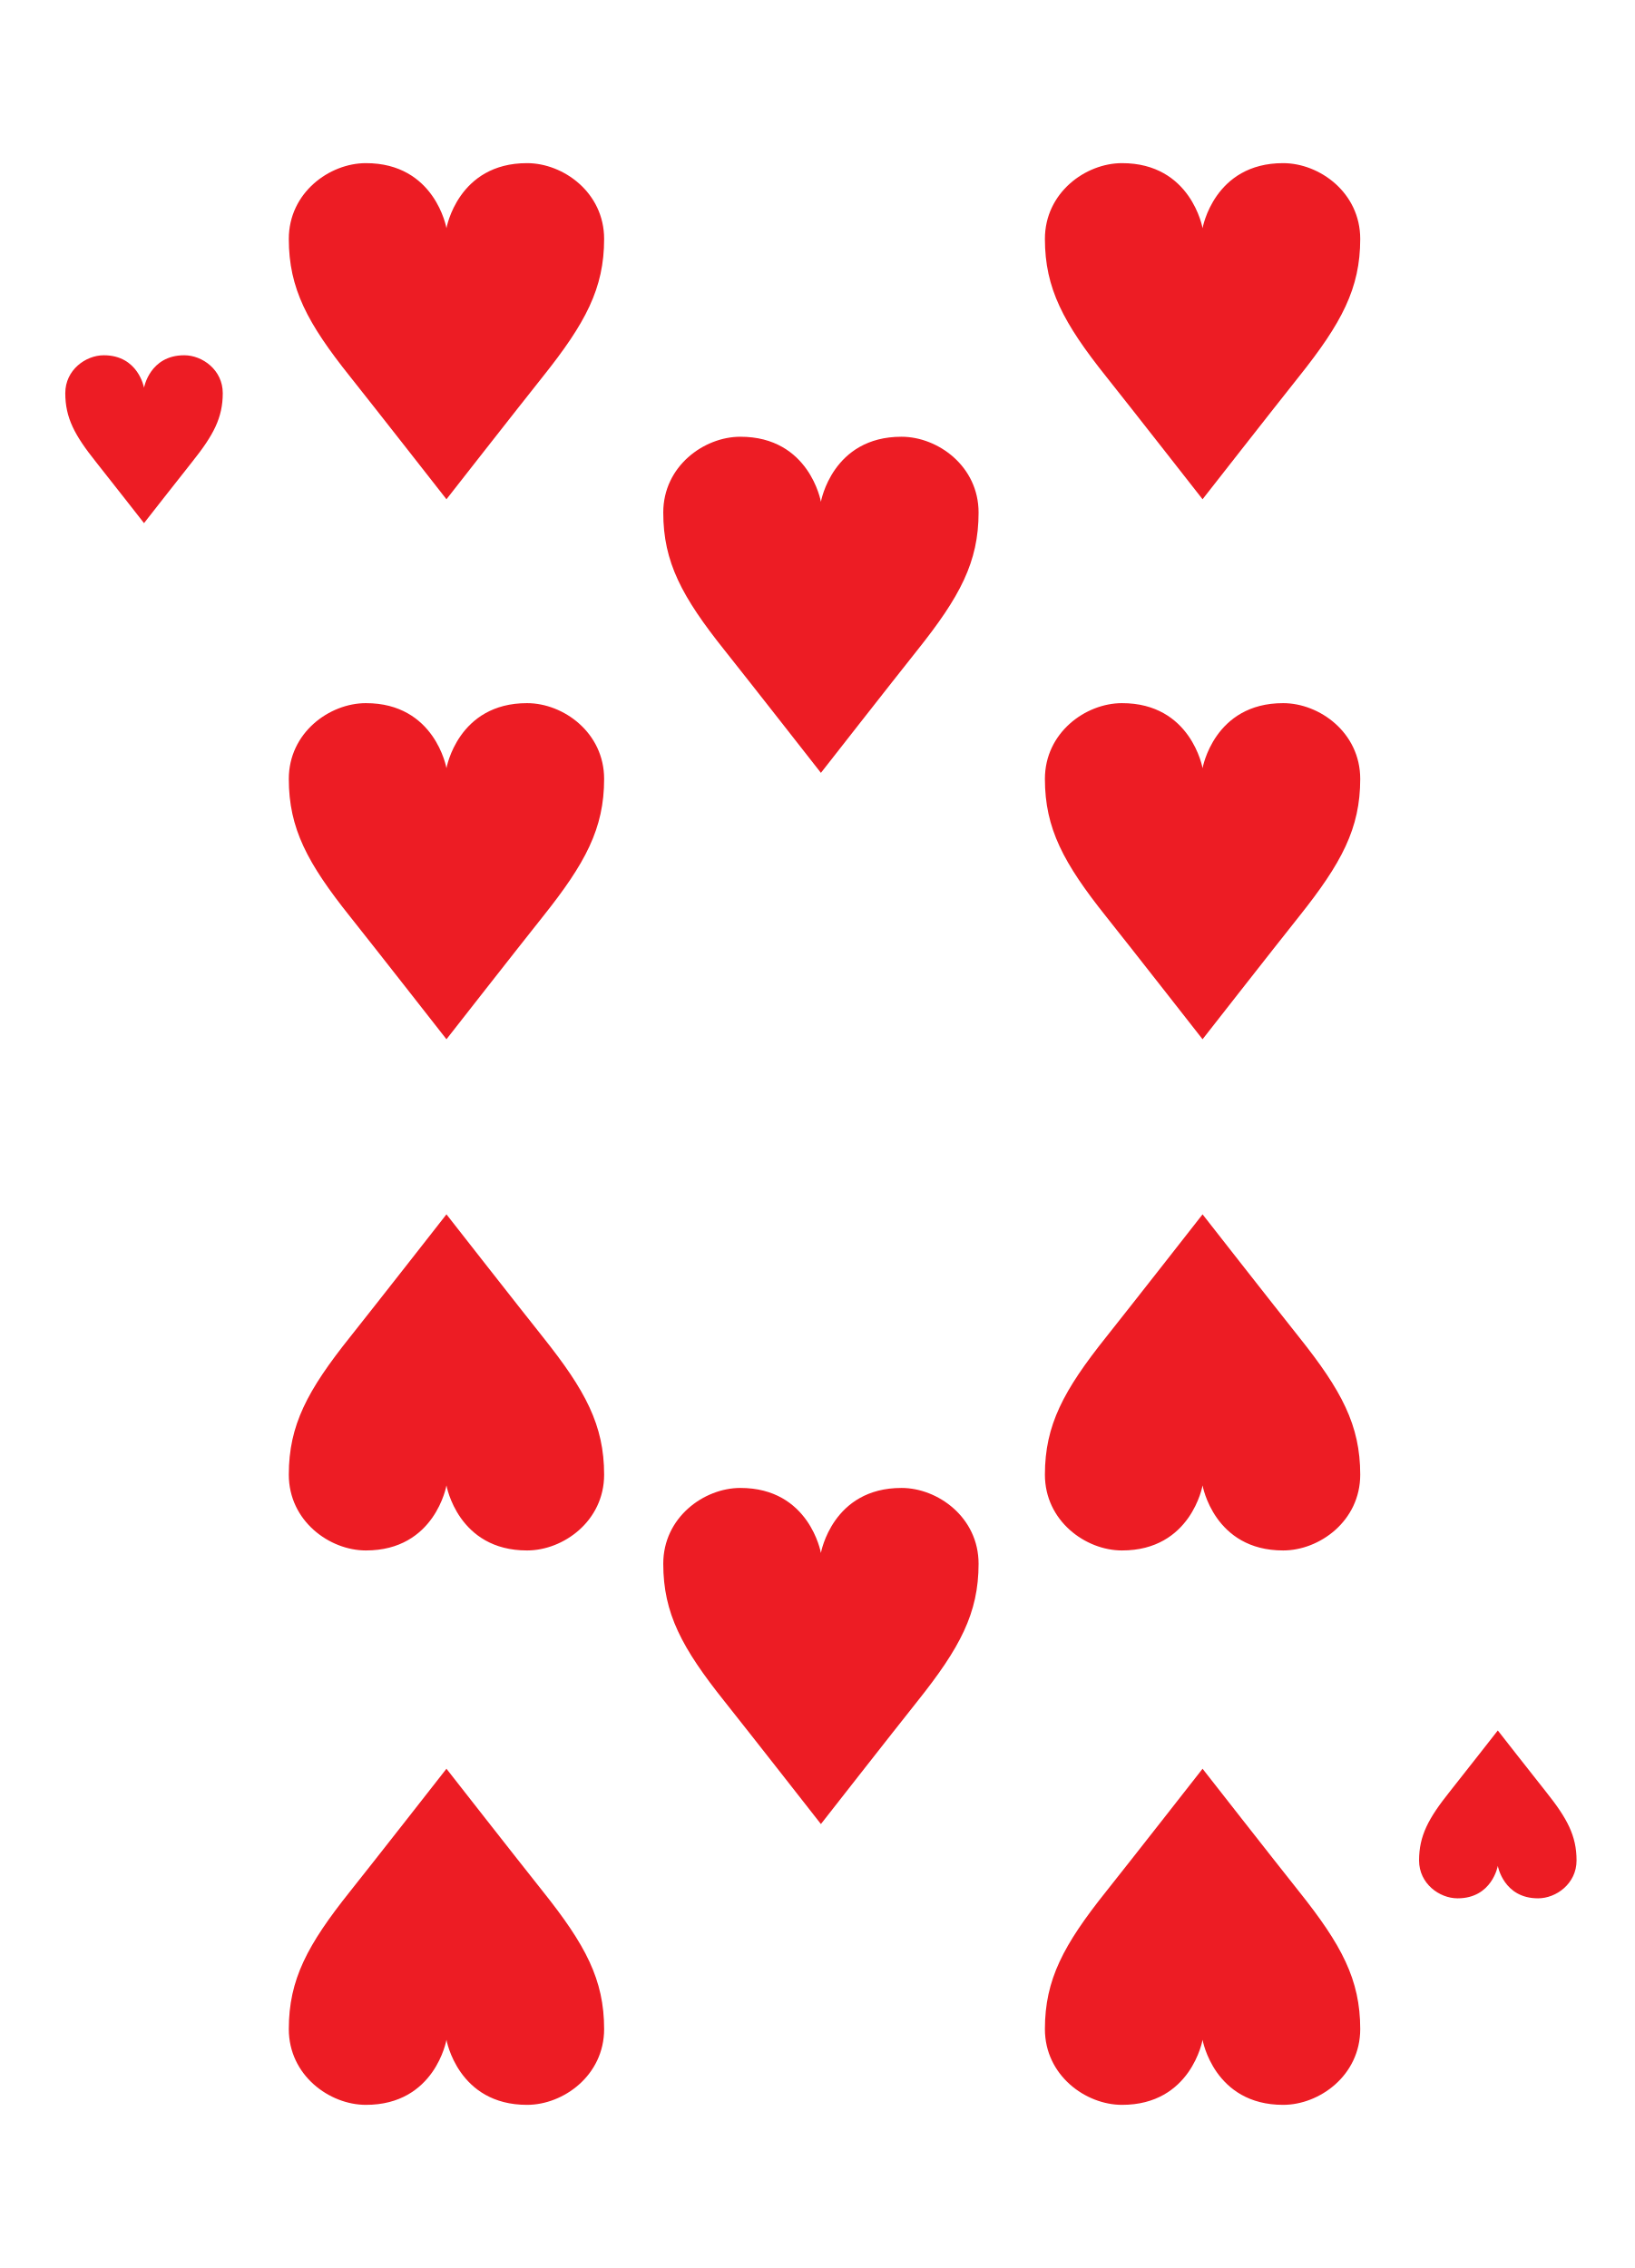
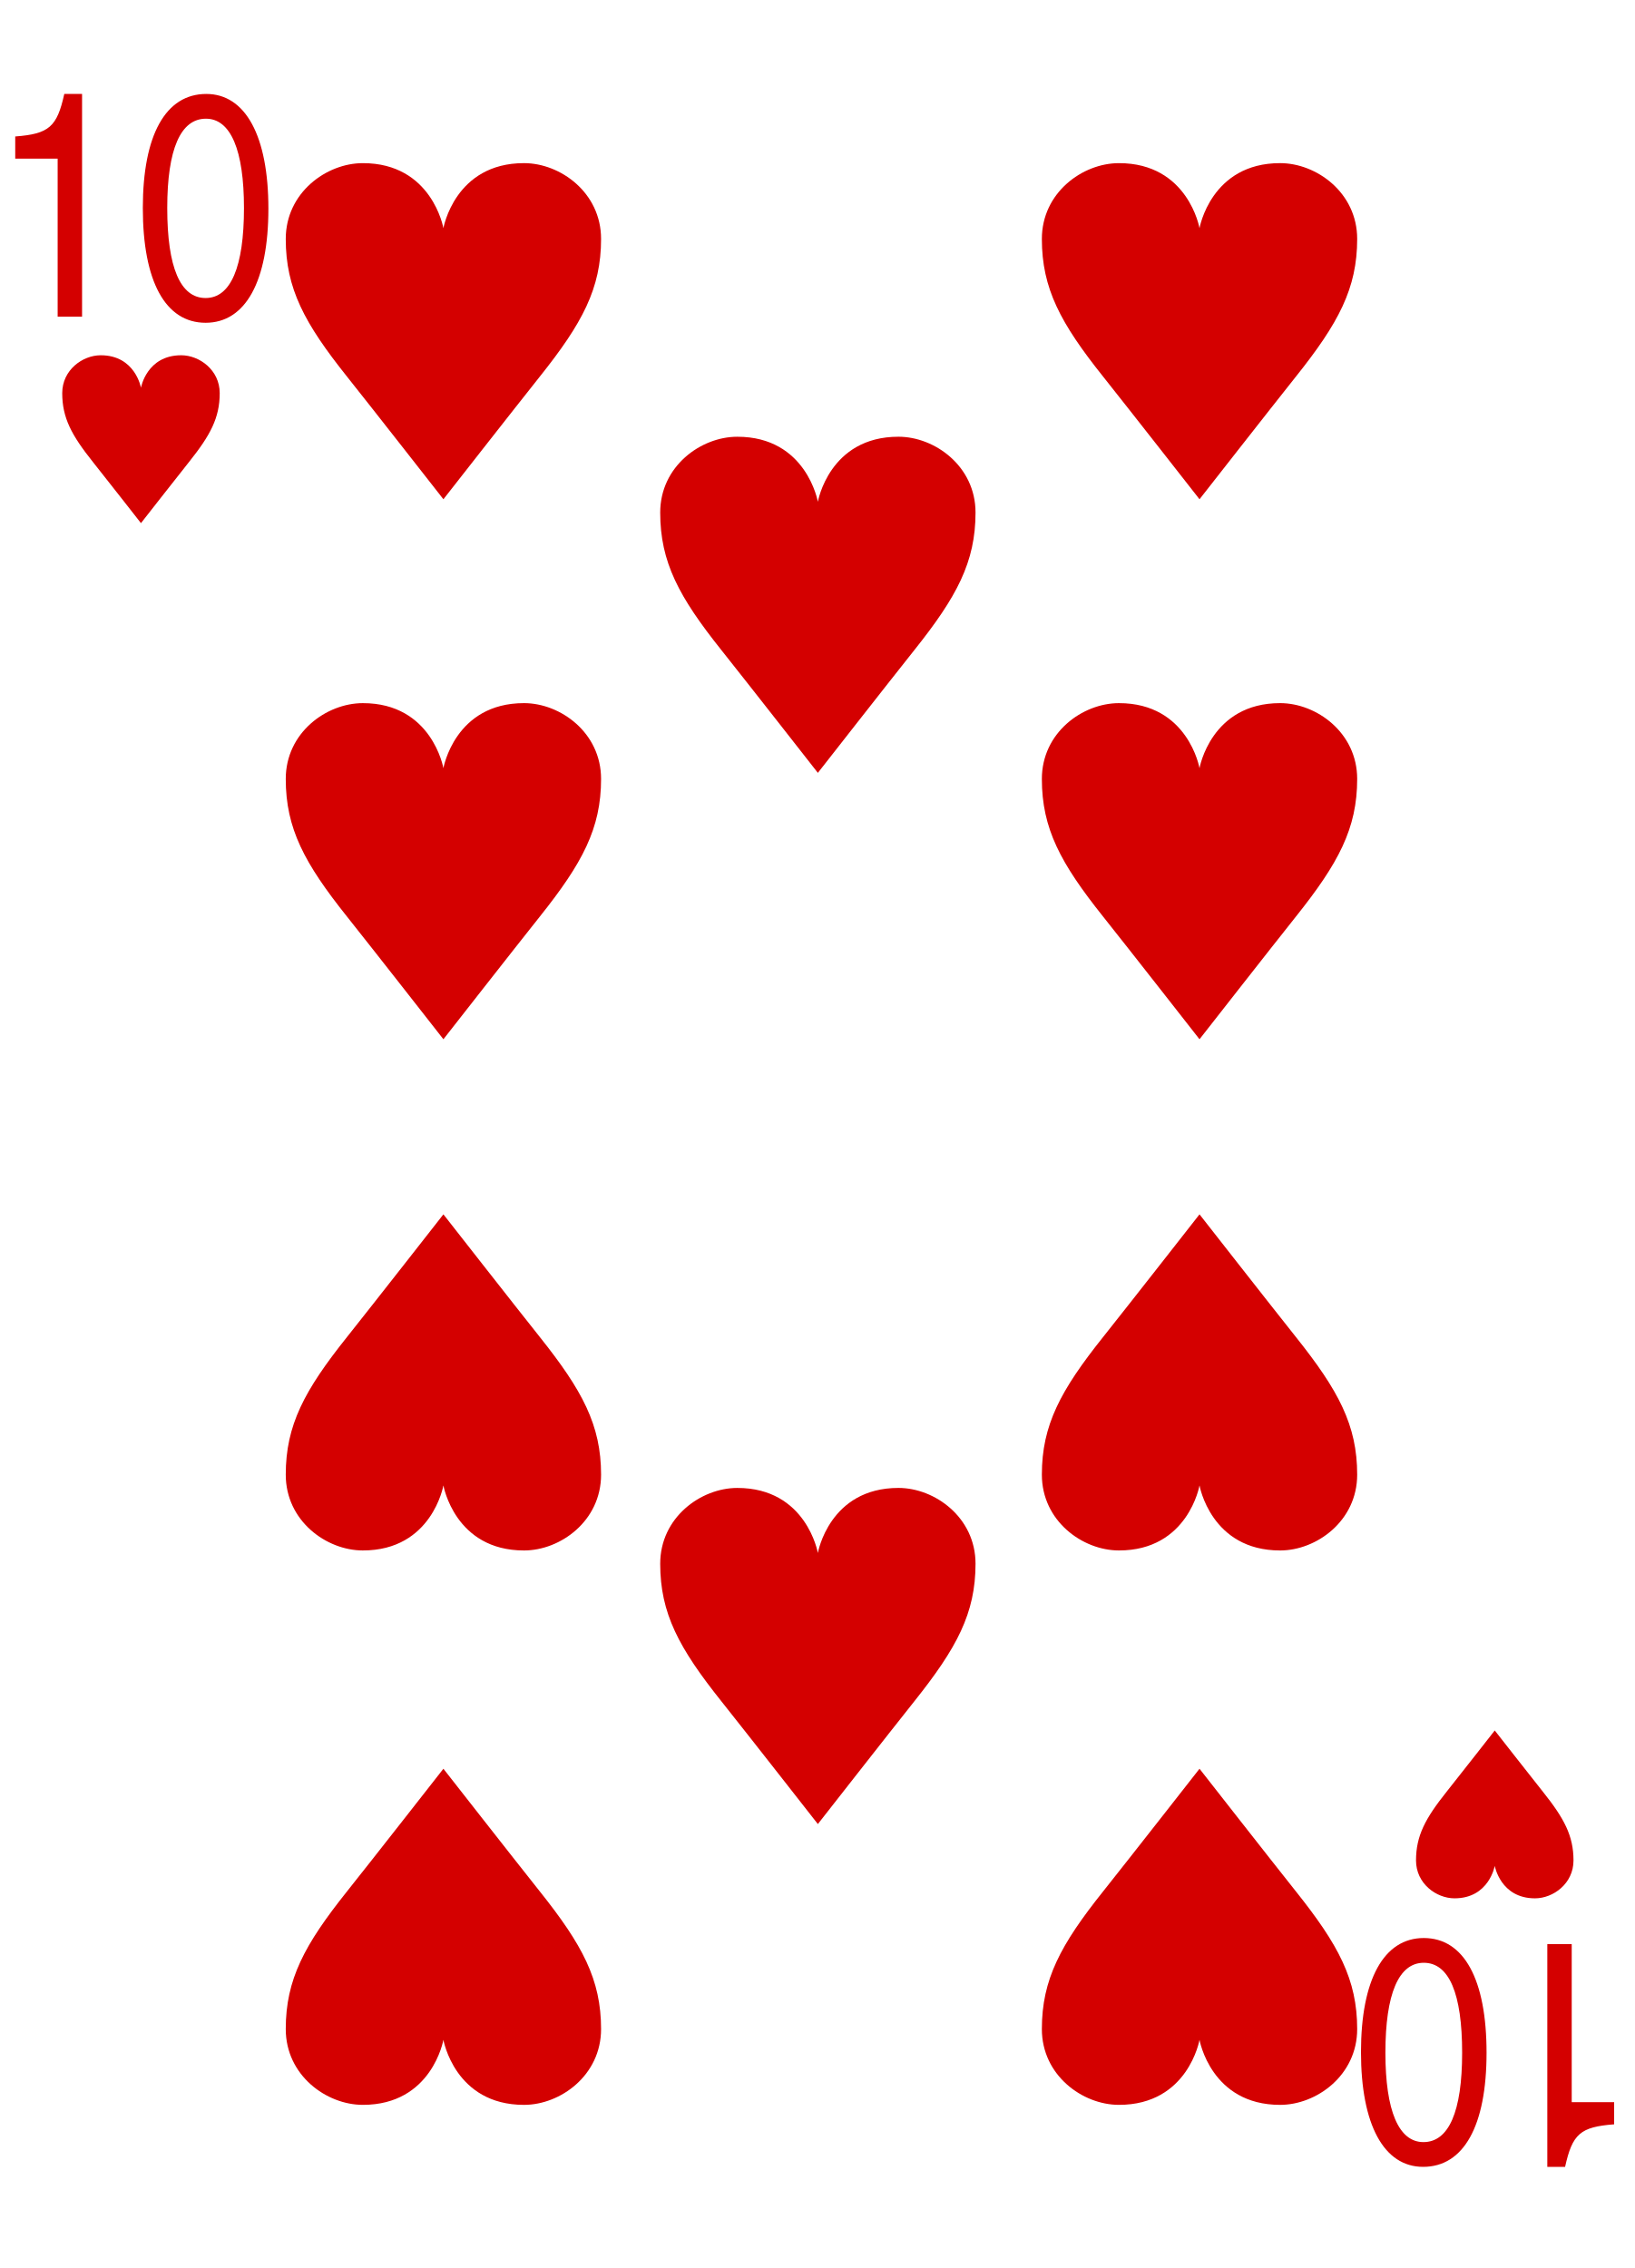
- <svg xmlns="http://www.w3.org/2000/svg" xmlns:xlink="http://www.w3.org/1999/xlink" version="1.1" x="0px" y="0px" width="227px" height="315px" viewBox="0 0 227 315" enable-background="new 0 0 227 315" xml:space="preserve">
-   <symbol id="clubs" viewBox="-11.089 -11.846 22.179 23.691">
-     <path d="M0.076-11.846h-2.951c0,0,2.019,4.262,2.019,7.857c0,0.711-0.403,0.53-0.46,0.004c-0.217-1.981-1.856-4.288-4.857-4.168   c-3.653,0.145-4.915,2.93-4.915,5.221c0,1.702,0.89,5.168,4.671,5.309c1.202,0.045,2.285-0.327,2.925-0.875   c0.473-0.405,0.691-0.164,0.19,0.405c-0.35,0.398-1.975,1.813-1.903,4.629C-5.07,11.844,0,11.846,0,11.846s5.071-0.001,5.207-5.309   c0.072-2.816-1.553-4.231-1.903-4.629c-0.5-0.569-0.283-0.81,0.19-0.405c0.64,0.548,1.723,0.919,2.925,0.875   c3.78-0.141,4.67-3.607,4.67-5.309c0-2.291-1.262-5.076-4.915-5.221c-3-0.119-4.641,2.188-4.857,4.168   C1.26-3.458,0.856-3.277,0.856-3.989c0-3.595,2.019-7.857,2.019-7.857h-2.95" />
+ <svg xmlns="http://www.w3.org/2000/svg" xmlns:xlink="http://www.w3.org/1999/xlink" width="227" height="315" viewBox="0 0 227 315">
+   <symbol id="a" viewBox="-10.934 -11.657 21.868 23.314">
+     <path fill="#D40000" d="M0-11.657s4.999 6.392 6.686 8.509C9.635.55 10.935 2.963 10.935 6.399c0 3.217-2.825 5.256-5.339 5.259C.787 11.664 0 7.146 0 7.146s-.787 4.518-5.595 4.511c-2.515-.003-5.339-2.042-5.339-5.259 0-3.436 1.299-5.849 4.248-9.547C-4.998-5.266 0-11.657 0-11.657z" />
  </symbol>
-   <symbol id="diamonds" viewBox="-8.447 -11.626 16.895 23.251">
-     <path fill="#ED1C24" d="M0,11.625C0,11.625,4.224,4.05,8.447,0C4.224-4.454,0-11.626,0-11.626S-4.224-4.454-8.447,0   C-4.224,4.05,0,11.625,0,11.625z" />
+   <symbol id="b" viewBox="-21.892 -23.341 43.787 46.682">
+     <use xlink:href="#a" width="21.868" height="23.314" x="-10.934" y="-11.657" transform="scale(2.0023)" overflow="visible" />
  </symbol>
-   <symbol id="hearts" viewBox="-10.934 -11.657 21.869 23.314">
-     <path fill="#ED1C24" d="M0-11.657c0,0,4.999,6.392,6.686,8.508c2.949,3.699,4.249,6.112,4.249,9.548   c0,3.217-2.825,5.255-5.339,5.258C0.788,11.664,0,7.146,0,7.146s-0.787,4.518-5.595,4.511c-2.514-0.003-5.339-2.042-5.339-5.258   c0-3.436,1.299-5.849,4.249-9.548C-4.999-5.265,0-11.657,0-11.657z" />
-   </symbol>
-   <symbol id="hearts-medium" viewBox="-21.894 -23.341 43.787 46.682">
-     <use xlink:href="#hearts" width="21.869" height="23.314" x="-10.934" y="-11.657" transform="matrix(2.0023 0 0 2.0023 -4.882812e-04 0)" overflow="visible" />
-   </symbol>
-   <symbol id="spades" viewBox="-9.479 -11.83 18.957 23.661">
-     <path d="M0.007,11.831c0,0,9.446-11.175,9.471-15.683c0.013-2.172-1.3-4.664-4.338-4.595c-3.228,0.073-3.662,2.252-3.661,3.5   c0,0.948-0.547,0.546-0.56,0.383C0.756-6.593,2.982-11.83,2.982-11.83H0h-2.982c0,0,2.226,5.237,2.064,7.266   C-0.932-4.401-1.48-3.999-1.479-4.947c0-1.248-0.434-3.427-3.661-3.5c-3.039-0.069-4.351,2.423-4.339,4.595   c0.025,4.507,9.471,15.683,9.471,15.683" />
-   </symbol>
-   <g id="Layer_2">
- </g>
-   <g id="Layer_1">
-     <use xlink:href="#hearts" width="21.869" height="23.314" x="-10.934" y="-11.657" transform="matrix(1 0 0 -1 20 61)" overflow="visible" />
-     <use xlink:href="#hearts" width="21.869" height="23.314" x="-10.934" y="-11.657" transform="matrix(1 0 0 1 208 252)" overflow="visible" />
-     <use xlink:href="#hearts-medium" width="43.787" height="46.682" x="-21.894" y="-23.341" transform="matrix(1 0 0 -1 62 46)" overflow="visible" />
-     <use xlink:href="#hearts-medium" width="43.787" height="46.682" x="-21.894" y="-23.341" transform="matrix(1 0 0 -1 167 46)" overflow="visible" />
-     <use xlink:href="#hearts-medium" width="43.787" height="46.682" x="-21.894" y="-23.341" transform="matrix(1 0 0 -1 62 121)" overflow="visible" />
-     <use xlink:href="#hearts-medium" width="43.787" height="46.682" x="-21.894" y="-23.341" transform="matrix(1 0 0 -1 167 121)" overflow="visible" />
-     <use xlink:href="#hearts-medium" width="43.787" height="46.682" x="-21.894" y="-23.341" transform="matrix(1 0 0 1 62 192)" overflow="visible" />
-     <use xlink:href="#hearts-medium" width="43.787" height="46.682" x="-21.894" y="-23.341" transform="matrix(1 0 0 1 167 192)" overflow="visible" />
-     <use xlink:href="#hearts-medium" width="43.787" height="46.682" x="-21.894" y="-23.341" transform="matrix(1 0 0 1 62 269)" overflow="visible" />
-     <use xlink:href="#hearts-medium" width="43.787" height="46.682" x="-21.894" y="-23.341" transform="matrix(1 0 0 1 167 269)" overflow="visible" />
-     <use xlink:href="#hearts-medium" width="43.787" height="46.682" x="-21.894" y="-23.341" transform="matrix(1 0 0 -1 114 84)" overflow="visible" />
-     <use xlink:href="#hearts-medium" width="43.787" height="46.682" x="-21.894" y="-23.341" transform="matrix(1 0 0 -1 114 230)" overflow="visible" />
-   </g>
+   <use xlink:href="#a" width="21.868" height="23.314" x="-10.934" y="-11.657" transform="matrix(1 0 0 -1 19.576 61)" overflow="visible" />
+   <use xlink:href="#a" width="21.868" height="23.314" x="-10.934" y="-11.657" transform="translate(207.576 252)" overflow="visible" />
+   <use xlink:href="#b" width="43.787" height="46.682" x="-21.892" y="-23.341" transform="matrix(1 0 0 -1 61.576 46)" overflow="visible" />
+   <use xlink:href="#b" width="43.787" height="46.682" x="-21.892" y="-23.341" transform="matrix(1 0 0 -1 166.576 46)" overflow="visible" />
+   <use xlink:href="#b" width="43.787" height="46.682" x="-21.892" y="-23.341" transform="matrix(1 0 0 -1 61.576 121)" overflow="visible" />
+   <use xlink:href="#b" width="43.787" height="46.682" x="-21.892" y="-23.341" transform="matrix(1 0 0 -1 166.576 121)" overflow="visible" />
+   <use xlink:href="#b" width="43.787" height="46.682" x="-21.892" y="-23.341" transform="translate(61.576 192)" overflow="visible" />
+   <use xlink:href="#b" width="43.787" height="46.682" x="-21.892" y="-23.341" transform="translate(166.576 192)" overflow="visible" />
+   <use xlink:href="#b" width="43.787" height="46.682" x="-21.892" y="-23.341" transform="translate(61.576 269)" overflow="visible" />
+   <use xlink:href="#b" width="43.787" height="46.682" x="-21.892" y="-23.341" transform="translate(166.576 269)" overflow="visible" />
+   <use xlink:href="#b" width="43.787" height="46.682" x="-21.892" y="-23.341" transform="matrix(1 0 0 -1 113.576 84)" overflow="visible" />
+   <use xlink:href="#b" width="43.787" height="46.682" x="-21.892" y="-23.341" transform="matrix(1 0 0 -1 113.576 230)" overflow="visible" />
+   <path fill="none" d="M-3.758 12.483h44.566v39.516H-3.758z" />
+   <text transform="translate(-1.541 43.986)" fill="#D40000" font-family="'ArialNarrow'" font-size="44">10</text>
+   <path fill="none" d="M186.49 262.002H229v39.516h-42.51z" />
+   <text transform="rotate(180 113.906 135.007)" fill="#D40000" font-family="'ArialNarrow'" font-size="44">10</text>
</svg>
